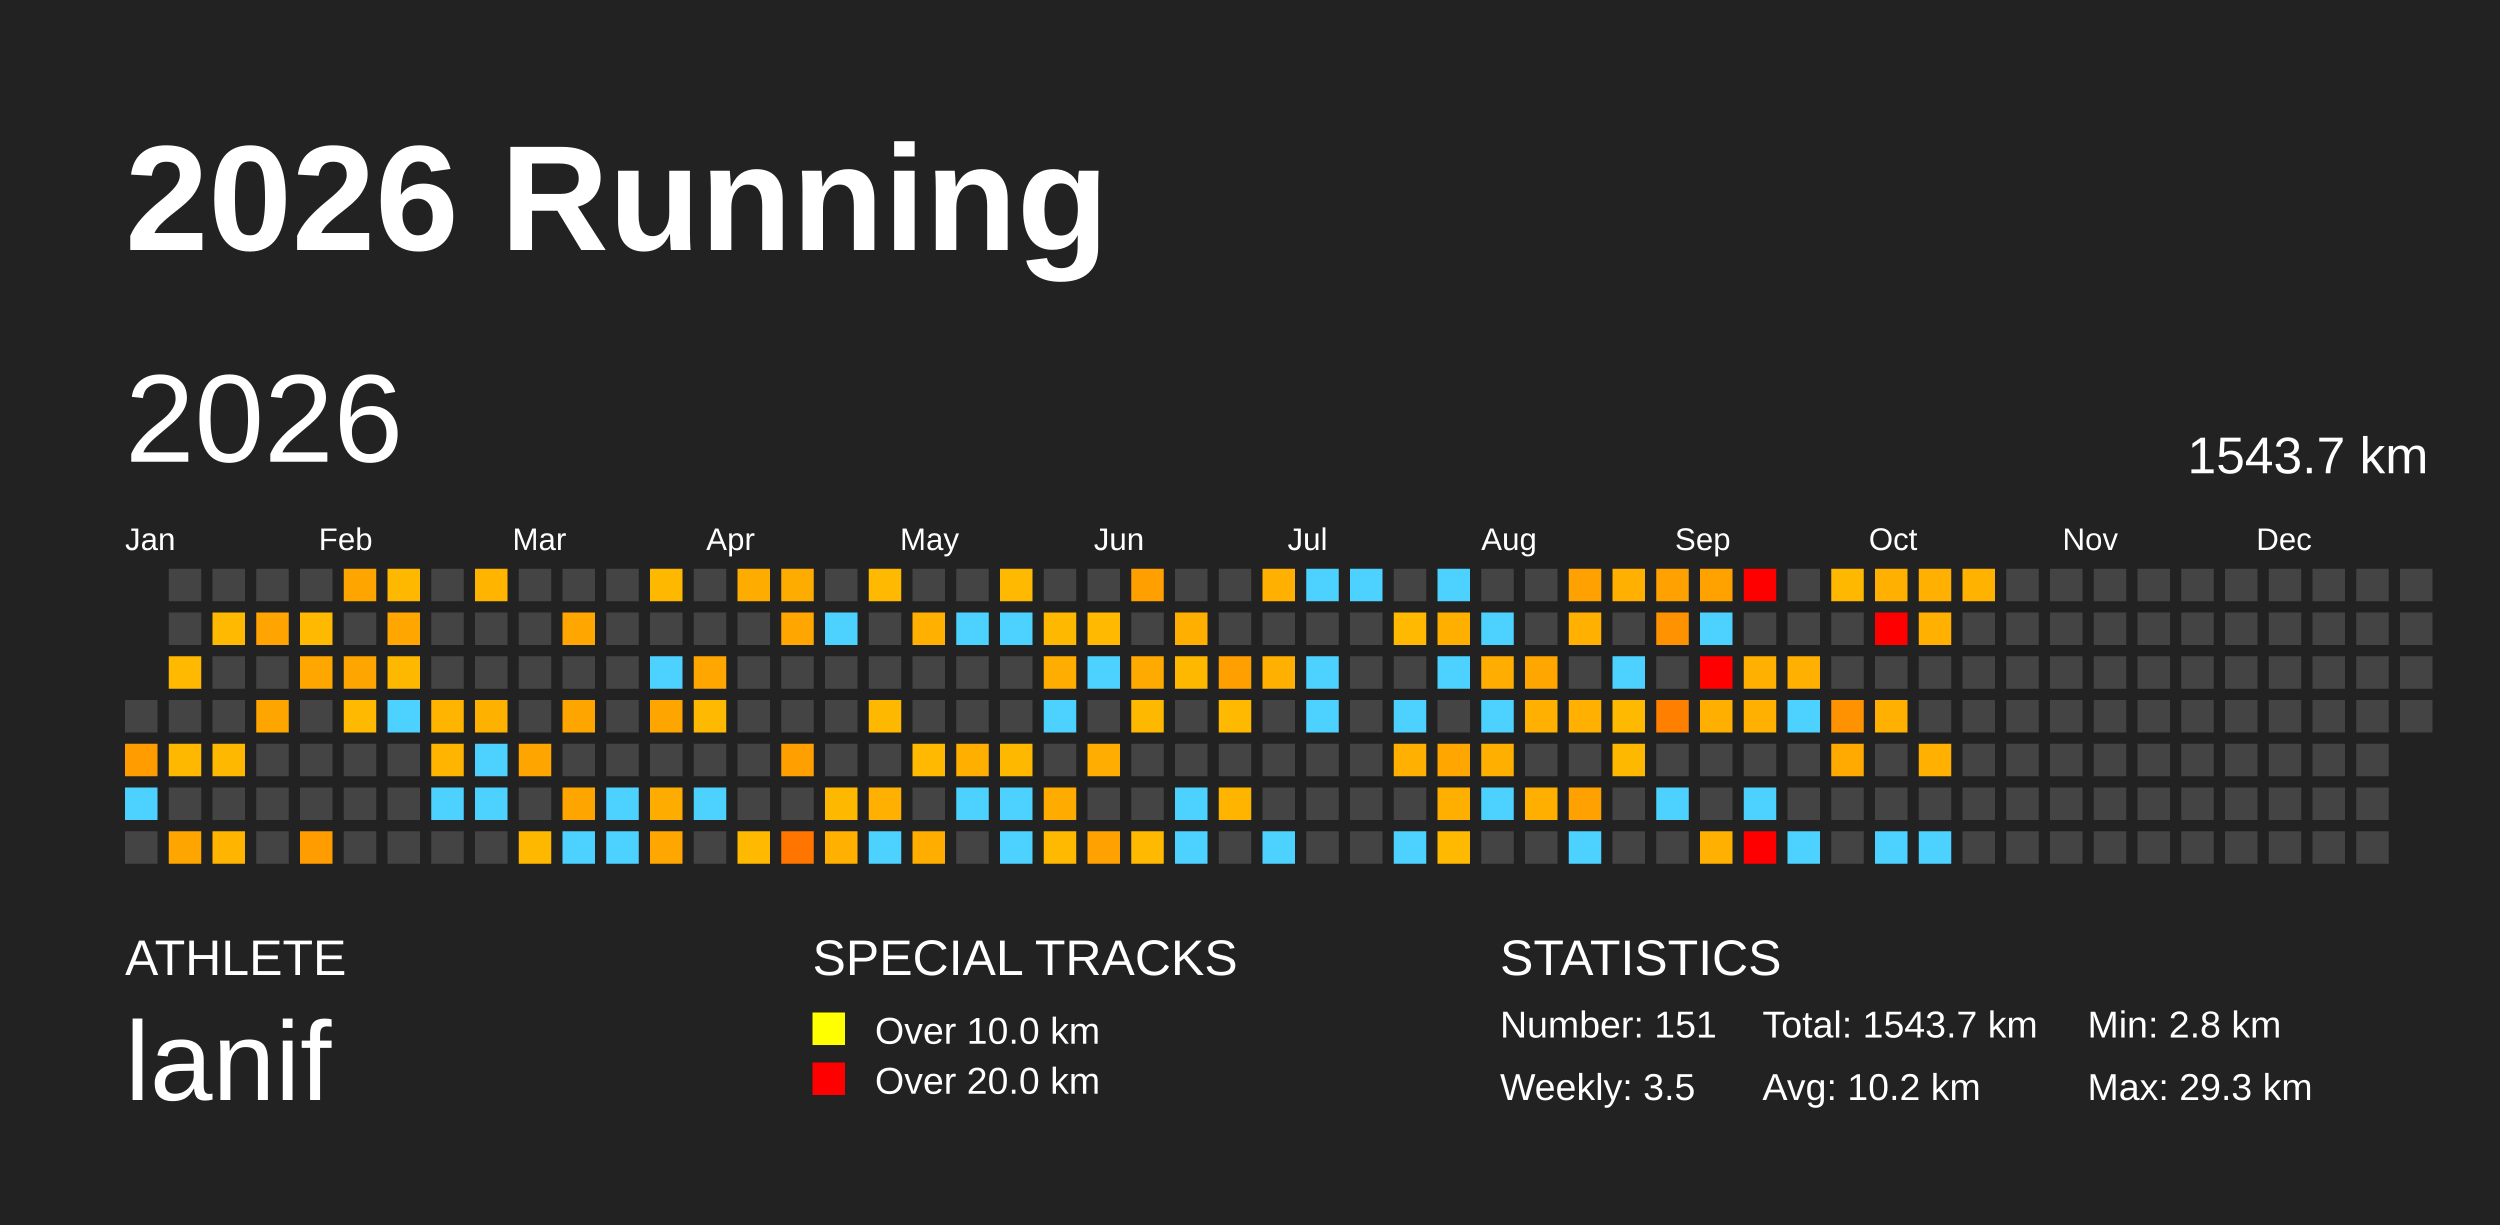
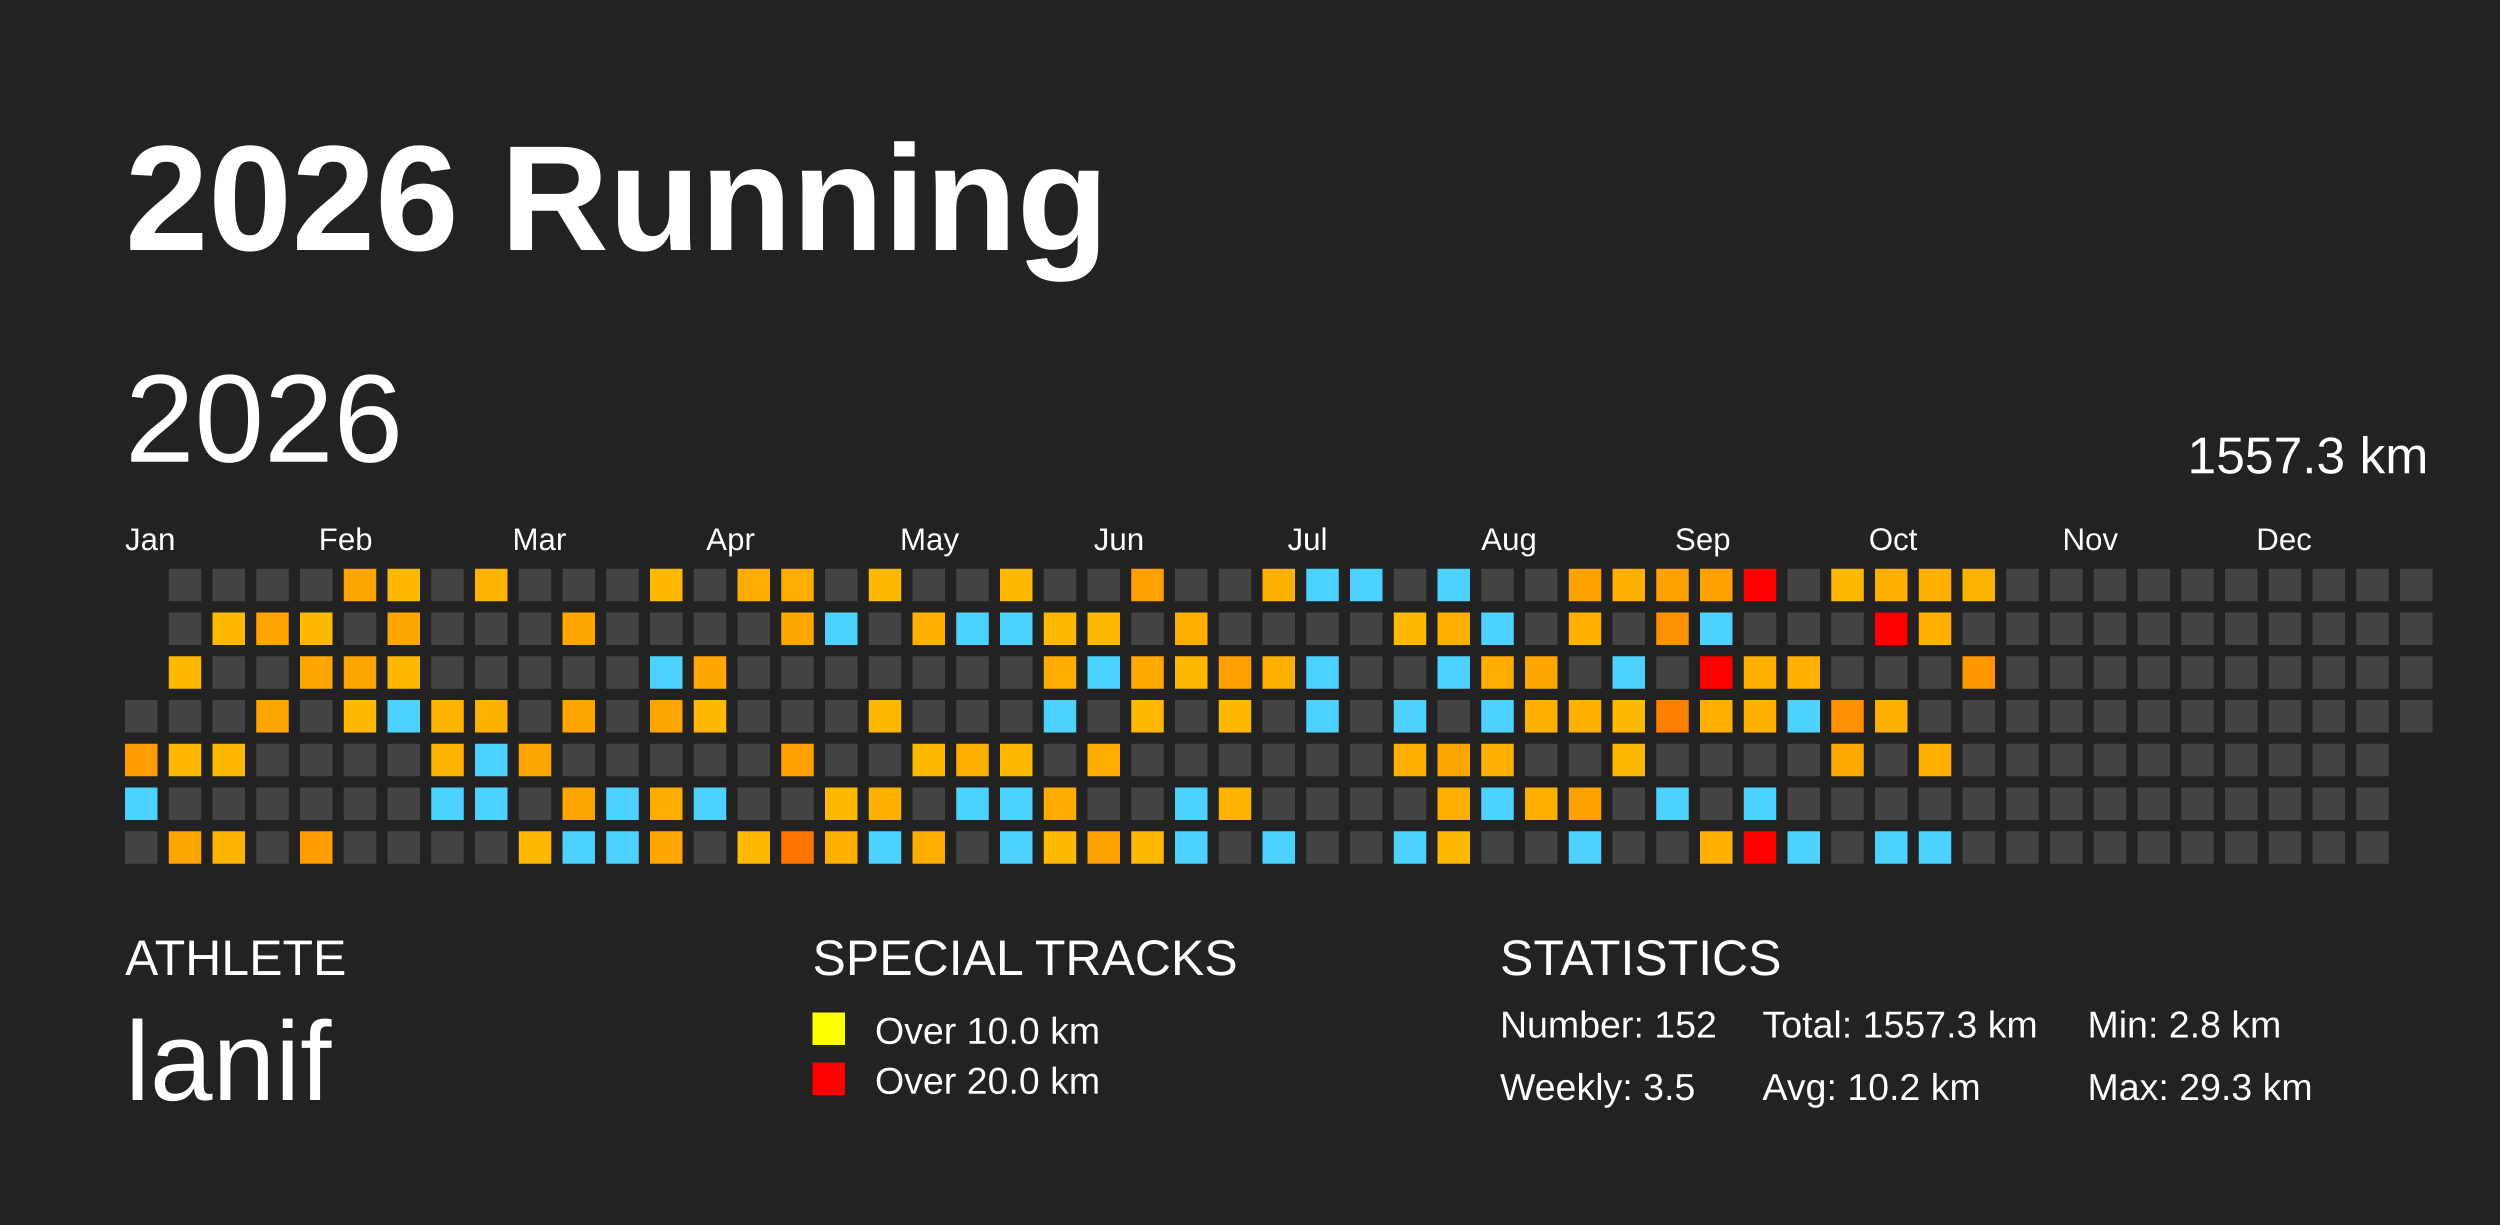
<svg xmlns="http://www.w3.org/2000/svg" baseProfile="full" height="98mm" version="1.1" viewBox="0,0,200,98" width="200mm">
  <defs />
  <rect fill="#222222" height="98" width="200" x="0" y="0" />
  <text fill="#FFFFFF" style="font-size:12px; font-family:Arial; font-weight:bold;" x="10" y="20">2026 Running</text>
  <text fill="#FFFFFF" style="font-size:4px; font-family:Arial" x="10" y="78">ATHLETE</text>
  <text fill="#FFFFFF" style="font-size:9px; font-family:Arial" x="10" y="88">lanif</text>
  <text fill="#FFFFFF" style="font-size:4px; font-family:Arial" x="65" y="78">SPECIAL TRACKS</text>
  <rect fill="yellow" height="2.6" width="2.6" x="65" y="81" />
  <text fill="#FFFFFF" style="font-size:3px; font-family:Arial" x="70" y="83.5">Over 10.0 km</text>
  <rect fill="red" height="2.6" width="2.6" x="65" y="85" />
  <text fill="#FFFFFF" style="font-size:3px; font-family:Arial" x="70" y="87.5">Over 20.0 km</text>
  <text fill="#FFFFFF" style="font-size:4px; font-family:Arial" x="120" y="78">STATISTICS</text>
-   <text fill="#FFFFFF" style="font-size:3px; font-family:Arial" x="120" y="83">Number: 151</text>
+   <text fill="#FFFFFF" style="font-size:3px; font-family:Arial" x="120" y="83">Number: 152</text>
  <text fill="#FFFFFF" style="font-size:3px; font-family:Arial" x="120" y="88">Weekly: 3.5</text>
-   <text fill="#FFFFFF" style="font-size:3px; font-family:Arial" x="141" y="83">Total: 1543.7 km</text>
+   <text fill="#FFFFFF" style="font-size:3px; font-family:Arial" x="141" y="83">Total: 1557.3 km</text>
  <text fill="#FFFFFF" style="font-size:3px; font-family:Arial" x="141" y="88">Avg: 10.2 km</text>
  <text fill="#FFFFFF" style="font-size:3px; font-family:Arial" x="167" y="83">Min: 2.8 km</text>
  <text fill="#FFFFFF" style="font-size:3px; font-family:Arial" x="167" y="88">Max: 29.3 km</text>
  <text dominant-baseline="hanging" fill="#FFFFFF" style="font-size:10.0px; font-family:Arial;" x="10" y="30">2026</text>
-   <text dominant-baseline="hanging" fill="#FFFFFF" style="font-size:4.125px; font-family:Arial;" x="175" y="35">1543.7 km</text>
+   <text dominant-baseline="hanging" fill="#FFFFFF" style="font-size:4.125px; font-family:Arial;" x="175" y="35">1557.3 km</text>
  <text fill="#FFFFFF" style="font-size:2.5px; font-family:Arial" x="10.0" y="44">Jan</text>
  <text fill="#FFFFFF" style="font-size:2.5px; font-family:Arial" x="25.5" y="44">Feb</text>
  <text fill="#FFFFFF" style="font-size:2.5px; font-family:Arial" x="41.0" y="44">Mar</text>
  <text fill="#FFFFFF" style="font-size:2.5px; font-family:Arial" x="56.5" y="44">Apr</text>
  <text fill="#FFFFFF" style="font-size:2.5px; font-family:Arial" x="72.0" y="44">May</text>
  <text fill="#FFFFFF" style="font-size:2.5px; font-family:Arial" x="87.5" y="44">Jun</text>
  <text fill="#FFFFFF" style="font-size:2.5px; font-family:Arial" x="103.0" y="44">Jul</text>
  <text fill="#FFFFFF" style="font-size:2.5px; font-family:Arial" x="118.5" y="44">Aug</text>
  <text fill="#FFFFFF" style="font-size:2.5px; font-family:Arial" x="134.0" y="44">Sep</text>
  <text fill="#FFFFFF" style="font-size:2.5px; font-family:Arial" x="149.5" y="44">Oct</text>
  <text fill="#FFFFFF" style="font-size:2.5px; font-family:Arial" x="165.0" y="44">Nov</text>
  <text fill="#FFFFFF" style="font-size:2.5px; font-family:Arial" x="180.5" y="44">Dec</text>
  <rect fill="#444444" height="2.6" width="2.6" x="10.0" y="56.0" />
  <rect fill="#ff9c00" height="2.6" width="2.6" x="10.0" y="59.5" />
  <rect fill="#4dd2ff" height="2.6" width="2.6" x="10.0" y="63.0" />
  <rect fill="#444444" height="2.6" width="2.6" x="10.0" y="66.5" />
  <rect fill="#444444" height="2.6" width="2.6" x="13.5" y="45.5" />
  <rect fill="#444444" height="2.6" width="2.6" x="13.5" y="49.0" />
  <rect fill="#ffb900" height="2.6" width="2.6" x="13.5" y="52.5" />
  <rect fill="#444444" height="2.6" width="2.6" x="13.5" y="56.0" />
  <rect fill="#ffb800" height="2.6" width="2.6" x="13.5" y="59.5" />
  <rect fill="#444444" height="2.6" width="2.6" x="13.5" y="63.0" />
  <rect fill="#ffa500" height="2.6" width="2.6" x="13.5" y="66.5" />
  <rect fill="#444444" height="2.6" width="2.6" x="17.0" y="45.5" />
  <rect fill="#ffb900" height="2.6" width="2.6" x="17.0" y="49.0" />
  <rect fill="#444444" height="2.6" width="2.6" x="17.0" y="52.5" />
  <rect fill="#444444" height="2.6" width="2.6" x="17.0" y="56.0" />
  <rect fill="#ffb800" height="2.6" width="2.6" x="17.0" y="59.5" />
  <rect fill="#444444" height="2.6" width="2.6" x="17.0" y="63.0" />
  <rect fill="#ffb500" height="2.6" width="2.6" x="17.0" y="66.5" />
  <rect fill="#444444" height="2.6" width="2.6" x="20.5" y="45.5" />
  <rect fill="#ffa400" height="2.6" width="2.6" x="20.5" y="49.0" />
  <rect fill="#444444" height="2.6" width="2.6" x="20.5" y="52.5" />
  <rect fill="#ffa500" height="2.6" width="2.6" x="20.5" y="56.0" />
  <rect fill="#444444" height="2.6" width="2.6" x="20.5" y="59.5" />
  <rect fill="#444444" height="2.6" width="2.6" x="20.5" y="63.0" />
  <rect fill="#444444" height="2.6" width="2.6" x="20.5" y="66.5" />
  <rect fill="#444444" height="2.6" width="2.6" x="24.0" y="45.5" />
  <rect fill="#ffb900" height="2.6" width="2.6" x="24.0" y="49.0" />
  <rect fill="#ffa600" height="2.6" width="2.6" x="24.0" y="52.5" />
  <rect fill="#444444" height="2.6" width="2.6" x="24.0" y="56.0" />
  <rect fill="#444444" height="2.6" width="2.6" x="24.0" y="59.5" />
  <rect fill="#444444" height="2.6" width="2.6" x="24.0" y="63.0" />
  <rect fill="#ff9c00" height="2.6" width="2.6" x="24.0" y="66.5" />
  <rect fill="#ffa500" height="2.6" width="2.6" x="27.5" y="45.5" />
  <rect fill="#444444" height="2.6" width="2.6" x="27.5" y="49.0" />
  <rect fill="#ffa500" height="2.6" width="2.6" x="27.5" y="52.5" />
  <rect fill="#ffb900" height="2.6" width="2.6" x="27.5" y="56.0" />
  <rect fill="#444444" height="2.6" width="2.6" x="27.5" y="59.5" />
  <rect fill="#444444" height="2.6" width="2.6" x="27.5" y="63.0" />
  <rect fill="#444444" height="2.6" width="2.6" x="27.5" y="66.5" />
  <rect fill="#ffb800" height="2.6" width="2.6" x="31.0" y="45.5" />
  <rect fill="#ffa600" height="2.6" width="2.6" x="31.0" y="49.0" />
  <rect fill="#ffb800" height="2.6" width="2.6" x="31.0" y="52.5" />
  <rect fill="#4dd2ff" height="2.6" width="2.6" x="31.0" y="56.0" />
  <rect fill="#444444" height="2.6" width="2.6" x="31.0" y="59.5" />
  <rect fill="#444444" height="2.6" width="2.6" x="31.0" y="63.0" />
  <rect fill="#444444" height="2.6" width="2.6" x="31.0" y="66.5" />
  <rect fill="#444444" height="2.6" width="2.6" x="34.5" y="45.5" />
  <rect fill="#444444" height="2.6" width="2.6" x="34.5" y="49.0" />
  <rect fill="#444444" height="2.6" width="2.6" x="34.5" y="52.5" />
  <rect fill="#ffb500" height="2.6" width="2.6" x="34.5" y="56.0" />
  <rect fill="#ffb500" height="2.6" width="2.6" x="34.5" y="59.5" />
  <rect fill="#4dd2ff" height="2.6" width="2.6" x="34.5" y="63.0" />
  <rect fill="#444444" height="2.6" width="2.6" x="34.5" y="66.5" />
  <rect fill="#ffb500" height="2.6" width="2.6" x="38.0" y="45.5" />
  <rect fill="#444444" height="2.6" width="2.6" x="38.0" y="49.0" />
  <rect fill="#444444" height="2.6" width="2.6" x="38.0" y="52.5" />
  <rect fill="#ffb100" height="2.6" width="2.6" x="38.0" y="56.0" />
  <rect fill="#4dd2ff" height="2.6" width="2.6" x="38.0" y="59.5" />
  <rect fill="#4dd2ff" height="2.6" width="2.6" x="38.0" y="63.0" />
  <rect fill="#444444" height="2.6" width="2.6" x="38.0" y="66.5" />
  <rect fill="#444444" height="2.6" width="2.6" x="41.5" y="45.5" />
  <rect fill="#444444" height="2.6" width="2.6" x="41.5" y="49.0" />
  <rect fill="#444444" height="2.6" width="2.6" x="41.5" y="52.5" />
  <rect fill="#444444" height="2.6" width="2.6" x="41.5" y="56.0" />
  <rect fill="#ffa500" height="2.6" width="2.6" x="41.5" y="59.5" />
  <rect fill="#444444" height="2.6" width="2.6" x="41.5" y="63.0" />
  <rect fill="#ffb800" height="2.6" width="2.6" x="41.5" y="66.5" />
  <rect fill="#444444" height="2.6" width="2.6" x="45.0" y="45.5" />
  <rect fill="#ffa600" height="2.6" width="2.6" x="45.0" y="49.0" />
  <rect fill="#444444" height="2.6" width="2.6" x="45.0" y="52.5" />
  <rect fill="#ffa500" height="2.6" width="2.6" x="45.0" y="56.0" />
  <rect fill="#444444" height="2.6" width="2.6" x="45.0" y="59.5" />
  <rect fill="#ffa500" height="2.6" width="2.6" x="45.0" y="63.0" />
  <rect fill="#4dd2ff" height="2.6" width="2.6" x="45.0" y="66.5" />
  <rect fill="#444444" height="2.6" width="2.6" x="48.5" y="45.5" />
  <rect fill="#444444" height="2.6" width="2.6" x="48.5" y="49.0" />
  <rect fill="#444444" height="2.6" width="2.6" x="48.5" y="52.5" />
  <rect fill="#444444" height="2.6" width="2.6" x="48.5" y="56.0" />
  <rect fill="#444444" height="2.6" width="2.6" x="48.5" y="59.5" />
  <rect fill="#4dd2ff" height="2.6" width="2.6" x="48.5" y="63.0" />
  <rect fill="#4dd2ff" height="2.6" width="2.6" x="48.5" y="66.5" />
  <rect fill="#ffb800" height="2.6" width="2.6" x="52.0" y="45.5" />
  <rect fill="#444444" height="2.6" width="2.6" x="52.0" y="49.0" />
  <rect fill="#4dd2ff" height="2.6" width="2.6" x="52.0" y="52.5" />
  <rect fill="#ffa500" height="2.6" width="2.6" x="52.0" y="56.0" />
  <rect fill="#444444" height="2.6" width="2.6" x="52.0" y="59.5" />
  <rect fill="#ffac00" height="2.6" width="2.6" x="52.0" y="63.0" />
  <rect fill="#ffa600" height="2.6" width="2.6" x="52.0" y="66.5" />
  <rect fill="#444444" height="2.6" width="2.6" x="55.5" y="45.5" />
  <rect fill="#444444" height="2.6" width="2.6" x="55.5" y="49.0" />
  <rect fill="#ffa600" height="2.6" width="2.6" x="55.5" y="52.5" />
  <rect fill="#ffb900" height="2.6" width="2.6" x="55.5" y="56.0" />
  <rect fill="#444444" height="2.6" width="2.6" x="55.5" y="59.5" />
  <rect fill="#4dd2ff" height="2.6" width="2.6" x="55.5" y="63.0" />
  <rect fill="#444444" height="2.6" width="2.6" x="55.5" y="66.5" />
  <rect fill="#ffac00" height="2.6" width="2.6" x="59.0" y="45.5" />
  <rect fill="#444444" height="2.6" width="2.6" x="59.0" y="49.0" />
  <rect fill="#444444" height="2.6" width="2.6" x="59.0" y="52.5" />
  <rect fill="#444444" height="2.6" width="2.6" x="59.0" y="56.0" />
  <rect fill="#444444" height="2.6" width="2.6" x="59.0" y="59.5" />
  <rect fill="#444444" height="2.6" width="2.6" x="59.0" y="63.0" />
  <rect fill="#ffb900" height="2.6" width="2.6" x="59.0" y="66.5" />
  <rect fill="#ffac00" height="2.6" width="2.6" x="62.5" y="45.5" />
  <rect fill="#ffa600" height="2.6" width="2.6" x="62.5" y="49.0" />
  <rect fill="#444444" height="2.6" width="2.6" x="62.5" y="52.5" />
  <rect fill="#444444" height="2.6" width="2.6" x="62.5" y="56.0" />
  <rect fill="#ffa000" height="2.6" width="2.6" x="62.5" y="59.5" />
  <rect fill="#444444" height="2.6" width="2.6" x="62.5" y="63.0" />
  <rect fill="#ff7500" height="2.6" width="2.6" x="62.5" y="66.5" />
  <rect fill="#444444" height="2.6" width="2.6" x="66.0" y="45.5" />
  <rect fill="#4dd2ff" height="2.6" width="2.6" x="66.0" y="49.0" />
  <rect fill="#444444" height="2.6" width="2.6" x="66.0" y="52.5" />
  <rect fill="#444444" height="2.6" width="2.6" x="66.0" y="56.0" />
  <rect fill="#444444" height="2.6" width="2.6" x="66.0" y="59.5" />
  <rect fill="#ffb800" height="2.6" width="2.6" x="66.0" y="63.0" />
  <rect fill="#ffb000" height="2.6" width="2.6" x="66.0" y="66.5" />
  <rect fill="#ffb900" height="2.6" width="2.6" x="69.5" y="45.5" />
  <rect fill="#444444" height="2.6" width="2.6" x="69.5" y="49.0" />
  <rect fill="#444444" height="2.6" width="2.6" x="69.5" y="52.5" />
  <rect fill="#ffb800" height="2.6" width="2.6" x="69.5" y="56.0" />
  <rect fill="#444444" height="2.6" width="2.6" x="69.5" y="59.5" />
  <rect fill="#ffb000" height="2.6" width="2.6" x="69.5" y="63.0" />
  <rect fill="#4dd2ff" height="2.6" width="2.6" x="69.5" y="66.5" />
  <rect fill="#444444" height="2.6" width="2.6" x="73.0" y="45.5" />
  <rect fill="#ffb000" height="2.6" width="2.6" x="73.0" y="49.0" />
  <rect fill="#444444" height="2.6" width="2.6" x="73.0" y="52.5" />
  <rect fill="#444444" height="2.6" width="2.6" x="73.0" y="56.0" />
  <rect fill="#ffb900" height="2.6" width="2.6" x="73.0" y="59.5" />
  <rect fill="#444444" height="2.6" width="2.6" x="73.0" y="63.0" />
  <rect fill="#ffae00" height="2.6" width="2.6" x="73.0" y="66.5" />
  <rect fill="#444444" height="2.6" width="2.6" x="76.5" y="45.5" />
  <rect fill="#4dd2ff" height="2.6" width="2.6" x="76.5" y="49.0" />
  <rect fill="#444444" height="2.6" width="2.6" x="76.5" y="52.5" />
  <rect fill="#444444" height="2.6" width="2.6" x="76.5" y="56.0" />
  <rect fill="#ffaf00" height="2.6" width="2.6" x="76.5" y="59.5" />
  <rect fill="#4dd2ff" height="2.6" width="2.6" x="76.5" y="63.0" />
  <rect fill="#444444" height="2.6" width="2.6" x="76.5" y="66.5" />
  <rect fill="#ffb900" height="2.6" width="2.6" x="80.0" y="45.5" />
  <rect fill="#4dd2ff" height="2.6" width="2.6" x="80.0" y="49.0" />
  <rect fill="#444444" height="2.6" width="2.6" x="80.0" y="52.5" />
  <rect fill="#444444" height="2.6" width="2.6" x="80.0" y="56.0" />
  <rect fill="#ffb800" height="2.6" width="2.6" x="80.0" y="59.5" />
  <rect fill="#4dd2ff" height="2.6" width="2.6" x="80.0" y="63.0" />
  <rect fill="#4dd2ff" height="2.6" width="2.6" x="80.0" y="66.5" />
  <rect fill="#444444" height="2.6" width="2.6" x="83.5" y="45.5" />
  <rect fill="#ffb800" height="2.6" width="2.6" x="83.5" y="49.0" />
  <rect fill="#ffad00" height="2.6" width="2.6" x="83.5" y="52.5" />
  <rect fill="#4dd2ff" height="2.6" width="2.6" x="83.5" y="56.0" />
  <rect fill="#444444" height="2.6" width="2.6" x="83.5" y="59.5" />
  <rect fill="#ffab00" height="2.6" width="2.6" x="83.5" y="63.0" />
  <rect fill="#ffb900" height="2.6" width="2.6" x="83.5" y="66.5" />
  <rect fill="#444444" height="2.6" width="2.6" x="87.0" y="45.5" />
  <rect fill="#ffb900" height="2.6" width="2.6" x="87.0" y="49.0" />
  <rect fill="#4dd2ff" height="2.6" width="2.6" x="87.0" y="52.5" />
  <rect fill="#444444" height="2.6" width="2.6" x="87.0" y="56.0" />
  <rect fill="#ffad00" height="2.6" width="2.6" x="87.0" y="59.5" />
  <rect fill="#444444" height="2.6" width="2.6" x="87.0" y="63.0" />
  <rect fill="#ffa100" height="2.6" width="2.6" x="87.0" y="66.5" />
  <rect fill="#ffa000" height="2.6" width="2.6" x="90.5" y="45.5" />
  <rect fill="#444444" height="2.6" width="2.6" x="90.5" y="49.0" />
  <rect fill="#ffaa00" height="2.6" width="2.6" x="90.5" y="52.5" />
  <rect fill="#ffb800" height="2.6" width="2.6" x="90.5" y="56.0" />
  <rect fill="#444444" height="2.6" width="2.6" x="90.5" y="59.5" />
  <rect fill="#444444" height="2.6" width="2.6" x="90.5" y="63.0" />
  <rect fill="#ffb900" height="2.6" width="2.6" x="90.5" y="66.5" />
  <rect fill="#444444" height="2.6" width="2.6" x="94.0" y="45.5" />
  <rect fill="#ffaf00" height="2.6" width="2.6" x="94.0" y="49.0" />
  <rect fill="#ffb800" height="2.6" width="2.6" x="94.0" y="52.5" />
  <rect fill="#444444" height="2.6" width="2.6" x="94.0" y="56.0" />
  <rect fill="#444444" height="2.6" width="2.6" x="94.0" y="59.5" />
  <rect fill="#4dd2ff" height="2.6" width="2.6" x="94.0" y="63.0" />
  <rect fill="#4dd2ff" height="2.6" width="2.6" x="94.0" y="66.5" />
  <rect fill="#444444" height="2.6" width="2.6" x="97.5" y="45.5" />
  <rect fill="#444444" height="2.6" width="2.6" x="97.5" y="49.0" />
  <rect fill="#ffa000" height="2.6" width="2.6" x="97.5" y="52.5" />
  <rect fill="#ffb900" height="2.6" width="2.6" x="97.5" y="56.0" />
  <rect fill="#444444" height="2.6" width="2.6" x="97.5" y="59.5" />
  <rect fill="#ffb400" height="2.6" width="2.6" x="97.5" y="63.0" />
  <rect fill="#444444" height="2.6" width="2.6" x="97.5" y="66.5" />
  <rect fill="#ffb000" height="2.6" width="2.6" x="101.0" y="45.5" />
  <rect fill="#444444" height="2.6" width="2.6" x="101.0" y="49.0" />
  <rect fill="#ffb000" height="2.6" width="2.6" x="101.0" y="52.5" />
  <rect fill="#444444" height="2.6" width="2.6" x="101.0" y="56.0" />
  <rect fill="#444444" height="2.6" width="2.6" x="101.0" y="59.5" />
  <rect fill="#444444" height="2.6" width="2.6" x="101.0" y="63.0" />
  <rect fill="#4dd2ff" height="2.6" width="2.6" x="101.0" y="66.5" />
  <rect fill="#4dd2ff" height="2.6" width="2.6" x="104.5" y="45.5" />
  <rect fill="#444444" height="2.6" width="2.6" x="104.5" y="49.0" />
  <rect fill="#4dd2ff" height="2.6" width="2.6" x="104.5" y="52.5" />
  <rect fill="#4dd2ff" height="2.6" width="2.6" x="104.5" y="56.0" />
  <rect fill="#444444" height="2.6" width="2.6" x="104.5" y="59.5" />
  <rect fill="#444444" height="2.6" width="2.6" x="104.5" y="63.0" />
  <rect fill="#444444" height="2.6" width="2.6" x="104.5" y="66.5" />
  <rect fill="#4dd2ff" height="2.6" width="2.6" x="108.0" y="45.5" />
  <rect fill="#444444" height="2.6" width="2.6" x="108.0" y="49.0" />
  <rect fill="#444444" height="2.6" width="2.6" x="108.0" y="52.5" />
  <rect fill="#444444" height="2.6" width="2.6" x="108.0" y="56.0" />
  <rect fill="#444444" height="2.6" width="2.6" x="108.0" y="59.5" />
  <rect fill="#444444" height="2.6" width="2.6" x="108.0" y="63.0" />
  <rect fill="#444444" height="2.6" width="2.6" x="108.0" y="66.5" />
  <rect fill="#444444" height="2.6" width="2.6" x="111.5" y="45.5" />
  <rect fill="#ffb900" height="2.6" width="2.6" x="111.5" y="49.0" />
  <rect fill="#444444" height="2.6" width="2.6" x="111.5" y="52.5" />
  <rect fill="#4dd2ff" height="2.6" width="2.6" x="111.5" y="56.0" />
  <rect fill="#ffb000" height="2.6" width="2.6" x="111.5" y="59.5" />
  <rect fill="#444444" height="2.6" width="2.6" x="111.5" y="63.0" />
  <rect fill="#4dd2ff" height="2.6" width="2.6" x="111.5" y="66.5" />
  <rect fill="#4dd2ff" height="2.6" width="2.6" x="115.0" y="45.5" />
  <rect fill="#ffaf00" height="2.6" width="2.6" x="115.0" y="49.0" />
  <rect fill="#4dd2ff" height="2.6" width="2.6" x="115.0" y="52.5" />
  <rect fill="#444444" height="2.6" width="2.6" x="115.0" y="56.0" />
  <rect fill="#ffa600" height="2.6" width="2.6" x="115.0" y="59.5" />
  <rect fill="#ffaf00" height="2.6" width="2.6" x="115.0" y="63.0" />
  <rect fill="#ffb900" height="2.6" width="2.6" x="115.0" y="66.5" />
  <rect fill="#444444" height="2.6" width="2.6" x="118.5" y="45.5" />
  <rect fill="#4dd2ff" height="2.6" width="2.6" x="118.5" y="49.0" />
  <rect fill="#ffad00" height="2.6" width="2.6" x="118.5" y="52.5" />
  <rect fill="#4dd2ff" height="2.6" width="2.6" x="118.5" y="56.0" />
  <rect fill="#ffaf00" height="2.6" width="2.6" x="118.5" y="59.5" />
  <rect fill="#4dd2ff" height="2.6" width="2.6" x="118.5" y="63.0" />
  <rect fill="#444444" height="2.6" width="2.6" x="118.5" y="66.5" />
  <rect fill="#444444" height="2.6" width="2.6" x="122.0" y="45.5" />
  <rect fill="#444444" height="2.6" width="2.6" x="122.0" y="49.0" />
  <rect fill="#ffa700" height="2.6" width="2.6" x="122.0" y="52.5" />
  <rect fill="#ffb000" height="2.6" width="2.6" x="122.0" y="56.0" />
  <rect fill="#444444" height="2.6" width="2.6" x="122.0" y="59.5" />
  <rect fill="#ffaf00" height="2.6" width="2.6" x="122.0" y="63.0" />
  <rect fill="#444444" height="2.6" width="2.6" x="122.0" y="66.5" />
  <rect fill="#ffa100" height="2.6" width="2.6" x="125.5" y="45.5" />
  <rect fill="#ffb000" height="2.6" width="2.6" x="125.5" y="49.0" />
  <rect fill="#444444" height="2.6" width="2.6" x="125.5" y="52.5" />
  <rect fill="#ffb000" height="2.6" width="2.6" x="125.5" y="56.0" />
  <rect fill="#444444" height="2.6" width="2.6" x="125.5" y="59.5" />
  <rect fill="#ffa100" height="2.6" width="2.6" x="125.5" y="63.0" />
  <rect fill="#4dd2ff" height="2.6" width="2.6" x="125.5" y="66.5" />
  <rect fill="#ffb000" height="2.6" width="2.6" x="129.0" y="45.5" />
  <rect fill="#444444" height="2.6" width="2.6" x="129.0" y="49.0" />
  <rect fill="#4dd2ff" height="2.6" width="2.6" x="129.0" y="52.5" />
  <rect fill="#ffb900" height="2.6" width="2.6" x="129.0" y="56.0" />
  <rect fill="#ffb800" height="2.6" width="2.6" x="129.0" y="59.5" />
  <rect fill="#444444" height="2.6" width="2.6" x="129.0" y="63.0" />
  <rect fill="#444444" height="2.6" width="2.6" x="129.0" y="66.5" />
  <rect fill="#ffa100" height="2.6" width="2.6" x="132.5" y="45.5" />
  <rect fill="#ff9200" height="2.6" width="2.6" x="132.5" y="49.0" />
  <rect fill="#444444" height="2.6" width="2.6" x="132.5" y="52.5" />
  <rect fill="#ff8000" height="2.6" width="2.6" x="132.5" y="56.0" />
  <rect fill="#444444" height="2.6" width="2.6" x="132.5" y="59.5" />
  <rect fill="#4dd2ff" height="2.6" width="2.6" x="132.5" y="63.0" />
  <rect fill="#444444" height="2.6" width="2.6" x="132.5" y="66.5" />
  <rect fill="#ffa200" height="2.6" width="2.6" x="136.0" y="45.5" />
  <rect fill="#4dd2ff" height="2.6" width="2.6" x="136.0" y="49.0" />
  <rect fill="red" height="2.6" width="2.6" x="136.0" y="52.5" />
  <rect fill="#ffaf00" height="2.6" width="2.6" x="136.0" y="56.0" />
  <rect fill="#444444" height="2.6" width="2.6" x="136.0" y="59.5" />
  <rect fill="#444444" height="2.6" width="2.6" x="136.0" y="63.0" />
  <rect fill="#ffb000" height="2.6" width="2.6" x="136.0" y="66.5" />
  <rect fill="red" height="2.6" width="2.6" x="139.5" y="45.5" />
  <rect fill="#444444" height="2.6" width="2.6" x="139.5" y="49.0" />
  <rect fill="#ffb000" height="2.6" width="2.6" x="139.5" y="52.5" />
  <rect fill="#ffb000" height="2.6" width="2.6" x="139.5" y="56.0" />
  <rect fill="#444444" height="2.6" width="2.6" x="139.5" y="59.5" />
  <rect fill="#4dd2ff" height="2.6" width="2.6" x="139.5" y="63.0" />
  <rect fill="red" height="2.6" width="2.6" x="139.5" y="66.5" />
  <rect fill="#444444" height="2.6" width="2.6" x="143.0" y="45.5" />
  <rect fill="#444444" height="2.6" width="2.6" x="143.0" y="49.0" />
  <rect fill="#ffb000" height="2.6" width="2.6" x="143.0" y="52.5" />
  <rect fill="#4dd2ff" height="2.6" width="2.6" x="143.0" y="56.0" />
  <rect fill="#444444" height="2.6" width="2.6" x="143.0" y="59.5" />
  <rect fill="#444444" height="2.6" width="2.6" x="143.0" y="63.0" />
  <rect fill="#4dd2ff" height="2.6" width="2.6" x="143.0" y="66.5" />
  <rect fill="#ffb800" height="2.6" width="2.6" x="146.5" y="45.5" />
  <rect fill="#444444" height="2.6" width="2.6" x="146.5" y="49.0" />
  <rect fill="#444444" height="2.6" width="2.6" x="146.5" y="52.5" />
  <rect fill="#ff9200" height="2.6" width="2.6" x="146.5" y="56.0" />
  <rect fill="#ffaa00" height="2.6" width="2.6" x="146.5" y="59.5" />
  <rect fill="#444444" height="2.6" width="2.6" x="146.5" y="63.0" />
  <rect fill="#444444" height="2.6" width="2.6" x="146.5" y="66.5" />
  <rect fill="#ffb000" height="2.6" width="2.6" x="150.0" y="45.5" />
  <rect fill="red" height="2.6" width="2.6" x="150.0" y="49.0" />
  <rect fill="#444444" height="2.6" width="2.6" x="150.0" y="52.5" />
  <rect fill="#ffb000" height="2.6" width="2.6" x="150.0" y="56.0" />
  <rect fill="#444444" height="2.6" width="2.6" x="150.0" y="59.5" />
  <rect fill="#444444" height="2.6" width="2.6" x="150.0" y="63.0" />
  <rect fill="#4dd2ff" height="2.6" width="2.6" x="150.0" y="66.5" />
  <rect fill="#ffb000" height="2.6" width="2.6" x="153.5" y="45.5" />
  <rect fill="#ffb000" height="2.6" width="2.6" x="153.5" y="49.0" />
  <rect fill="#444444" height="2.6" width="2.6" x="153.5" y="52.5" />
  <rect fill="#444444" height="2.6" width="2.6" x="153.5" y="56.0" />
  <rect fill="#ffb000" height="2.6" width="2.6" x="153.5" y="59.5" />
  <rect fill="#444444" height="2.6" width="2.6" x="153.5" y="63.0" />
  <rect fill="#4dd2ff" height="2.6" width="2.6" x="153.5" y="66.5" />
  <rect fill="#ffb200" height="2.6" width="2.6" x="157.0" y="45.5" />
  <rect fill="#444444" height="2.6" width="2.6" x="157.0" y="49.0" />
-   <rect fill="#444444" height="2.6" width="2.6" x="157.0" y="52.5" />
+   <rect fill="#ff9700" height="2.6" width="2.6" x="157.0" y="52.5" />
  <rect fill="#444444" height="2.6" width="2.6" x="157.0" y="56.0" />
  <rect fill="#444444" height="2.6" width="2.6" x="157.0" y="59.5" />
  <rect fill="#444444" height="2.6" width="2.6" x="157.0" y="63.0" />
  <rect fill="#444444" height="2.6" width="2.6" x="157.0" y="66.5" />
  <rect fill="#444444" height="2.6" width="2.6" x="160.5" y="45.5" />
  <rect fill="#444444" height="2.6" width="2.6" x="160.5" y="49.0" />
  <rect fill="#444444" height="2.6" width="2.6" x="160.5" y="52.5" />
  <rect fill="#444444" height="2.6" width="2.6" x="160.5" y="56.0" />
  <rect fill="#444444" height="2.6" width="2.6" x="160.5" y="59.5" />
  <rect fill="#444444" height="2.6" width="2.6" x="160.5" y="63.0" />
  <rect fill="#444444" height="2.6" width="2.6" x="160.5" y="66.5" />
  <rect fill="#444444" height="2.6" width="2.6" x="164.0" y="45.5" />
  <rect fill="#444444" height="2.6" width="2.6" x="164.0" y="49.0" />
  <rect fill="#444444" height="2.6" width="2.6" x="164.0" y="52.5" />
  <rect fill="#444444" height="2.6" width="2.6" x="164.0" y="56.0" />
  <rect fill="#444444" height="2.6" width="2.6" x="164.0" y="59.5" />
  <rect fill="#444444" height="2.6" width="2.6" x="164.0" y="63.0" />
  <rect fill="#444444" height="2.6" width="2.6" x="164.0" y="66.5" />
  <rect fill="#444444" height="2.6" width="2.6" x="167.5" y="45.5" />
  <rect fill="#444444" height="2.6" width="2.6" x="167.5" y="49.0" />
  <rect fill="#444444" height="2.6" width="2.6" x="167.5" y="52.5" />
  <rect fill="#444444" height="2.6" width="2.6" x="167.5" y="56.0" />
  <rect fill="#444444" height="2.6" width="2.6" x="167.5" y="59.5" />
  <rect fill="#444444" height="2.6" width="2.6" x="167.5" y="63.0" />
  <rect fill="#444444" height="2.6" width="2.6" x="167.5" y="66.5" />
  <rect fill="#444444" height="2.6" width="2.6" x="171.0" y="45.5" />
  <rect fill="#444444" height="2.6" width="2.6" x="171.0" y="49.0" />
  <rect fill="#444444" height="2.6" width="2.6" x="171.0" y="52.5" />
  <rect fill="#444444" height="2.6" width="2.6" x="171.0" y="56.0" />
  <rect fill="#444444" height="2.6" width="2.6" x="171.0" y="59.5" />
  <rect fill="#444444" height="2.6" width="2.6" x="171.0" y="63.0" />
  <rect fill="#444444" height="2.6" width="2.6" x="171.0" y="66.5" />
  <rect fill="#444444" height="2.6" width="2.6" x="174.5" y="45.5" />
  <rect fill="#444444" height="2.6" width="2.6" x="174.5" y="49.0" />
  <rect fill="#444444" height="2.6" width="2.6" x="174.5" y="52.5" />
  <rect fill="#444444" height="2.6" width="2.6" x="174.5" y="56.0" />
  <rect fill="#444444" height="2.6" width="2.6" x="174.5" y="59.5" />
  <rect fill="#444444" height="2.6" width="2.6" x="174.5" y="63.0" />
  <rect fill="#444444" height="2.6" width="2.6" x="174.5" y="66.5" />
  <rect fill="#444444" height="2.6" width="2.6" x="178.0" y="45.5" />
  <rect fill="#444444" height="2.6" width="2.6" x="178.0" y="49.0" />
  <rect fill="#444444" height="2.6" width="2.6" x="178.0" y="52.5" />
  <rect fill="#444444" height="2.6" width="2.6" x="178.0" y="56.0" />
  <rect fill="#444444" height="2.6" width="2.6" x="178.0" y="59.5" />
  <rect fill="#444444" height="2.6" width="2.6" x="178.0" y="63.0" />
  <rect fill="#444444" height="2.6" width="2.6" x="178.0" y="66.5" />
  <rect fill="#444444" height="2.6" width="2.6" x="181.5" y="45.5" />
  <rect fill="#444444" height="2.6" width="2.6" x="181.5" y="49.0" />
  <rect fill="#444444" height="2.6" width="2.6" x="181.5" y="52.5" />
  <rect fill="#444444" height="2.6" width="2.6" x="181.5" y="56.0" />
  <rect fill="#444444" height="2.6" width="2.6" x="181.5" y="59.5" />
  <rect fill="#444444" height="2.6" width="2.6" x="181.5" y="63.0" />
  <rect fill="#444444" height="2.6" width="2.6" x="181.5" y="66.5" />
  <rect fill="#444444" height="2.6" width="2.6" x="185.0" y="45.5" />
  <rect fill="#444444" height="2.6" width="2.6" x="185.0" y="49.0" />
  <rect fill="#444444" height="2.6" width="2.6" x="185.0" y="52.5" />
  <rect fill="#444444" height="2.6" width="2.6" x="185.0" y="56.0" />
  <rect fill="#444444" height="2.6" width="2.6" x="185.0" y="59.5" />
  <rect fill="#444444" height="2.6" width="2.6" x="185.0" y="63.0" />
  <rect fill="#444444" height="2.6" width="2.6" x="185.0" y="66.5" />
  <rect fill="#444444" height="2.6" width="2.6" x="188.5" y="45.5" />
  <rect fill="#444444" height="2.6" width="2.6" x="188.5" y="49.0" />
  <rect fill="#444444" height="2.6" width="2.6" x="188.5" y="52.5" />
  <rect fill="#444444" height="2.6" width="2.6" x="188.5" y="56.0" />
  <rect fill="#444444" height="2.6" width="2.6" x="188.5" y="59.5" />
  <rect fill="#444444" height="2.6" width="2.6" x="188.5" y="63.0" />
  <rect fill="#444444" height="2.6" width="2.6" x="188.5" y="66.5" />
  <rect fill="#444444" height="2.6" width="2.6" x="192.0" y="45.5" />
  <rect fill="#444444" height="2.6" width="2.6" x="192.0" y="49.0" />
  <rect fill="#444444" height="2.6" width="2.6" x="192.0" y="52.5" />
  <rect fill="#444444" height="2.6" width="2.6" x="192.0" y="56.0" />
</svg>
